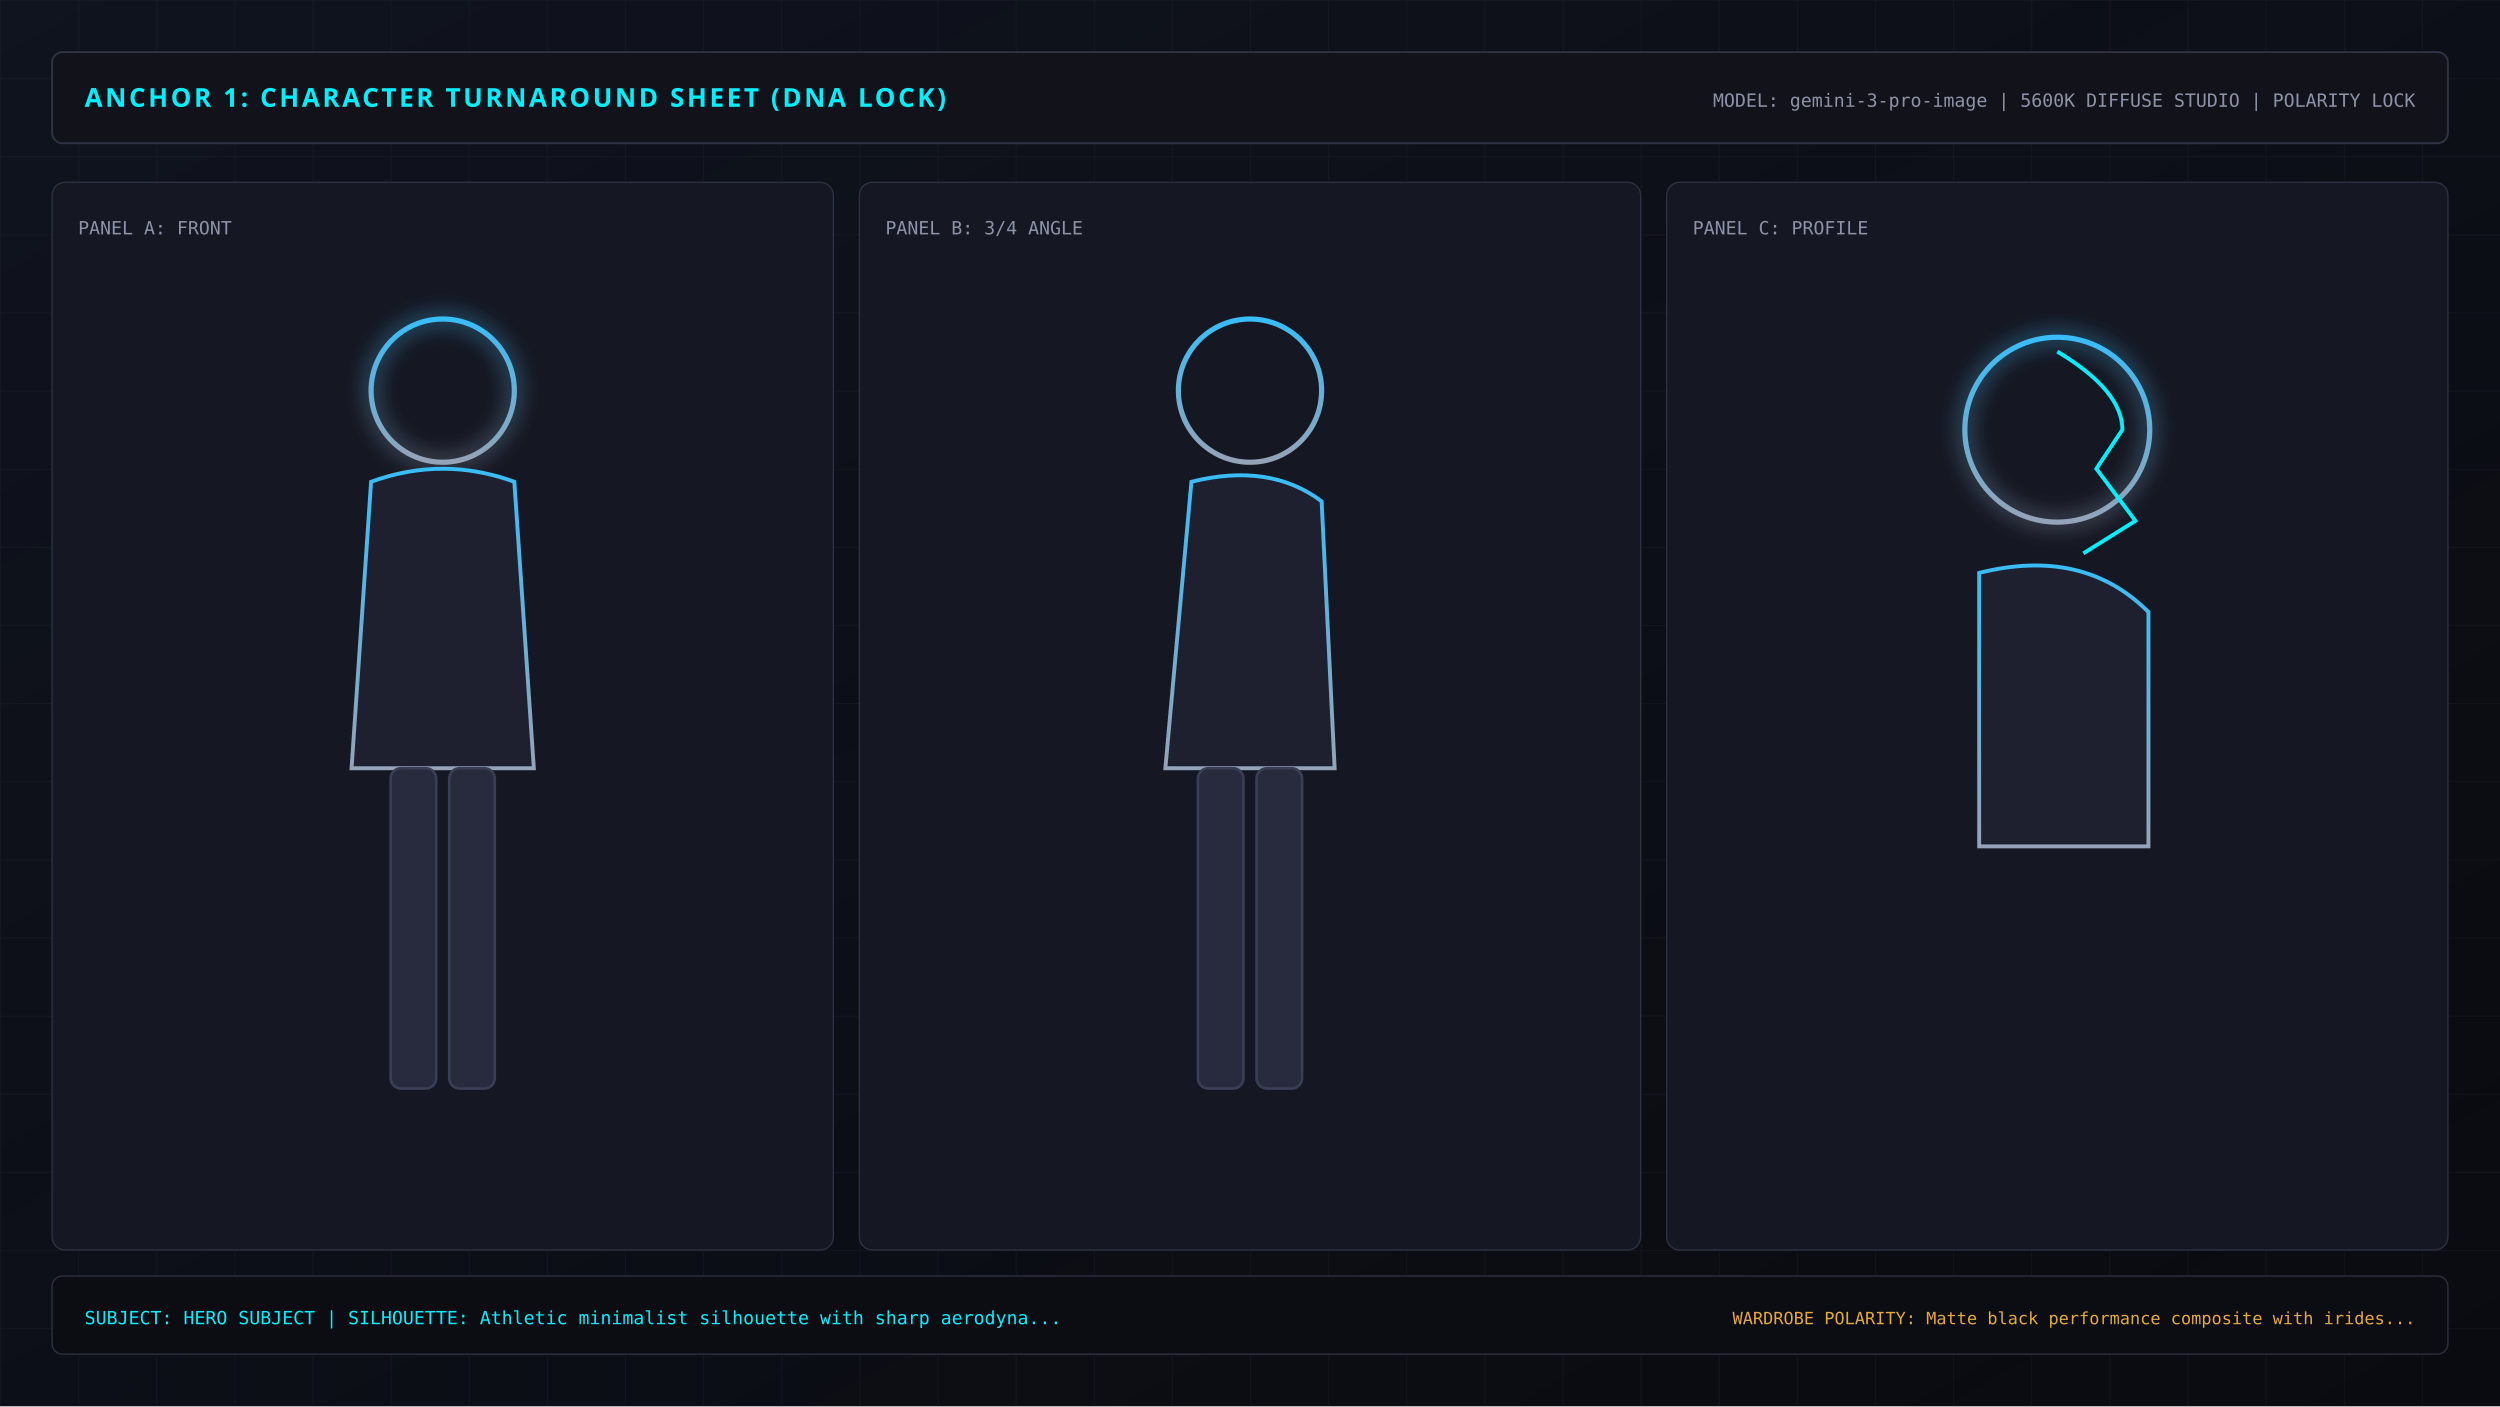
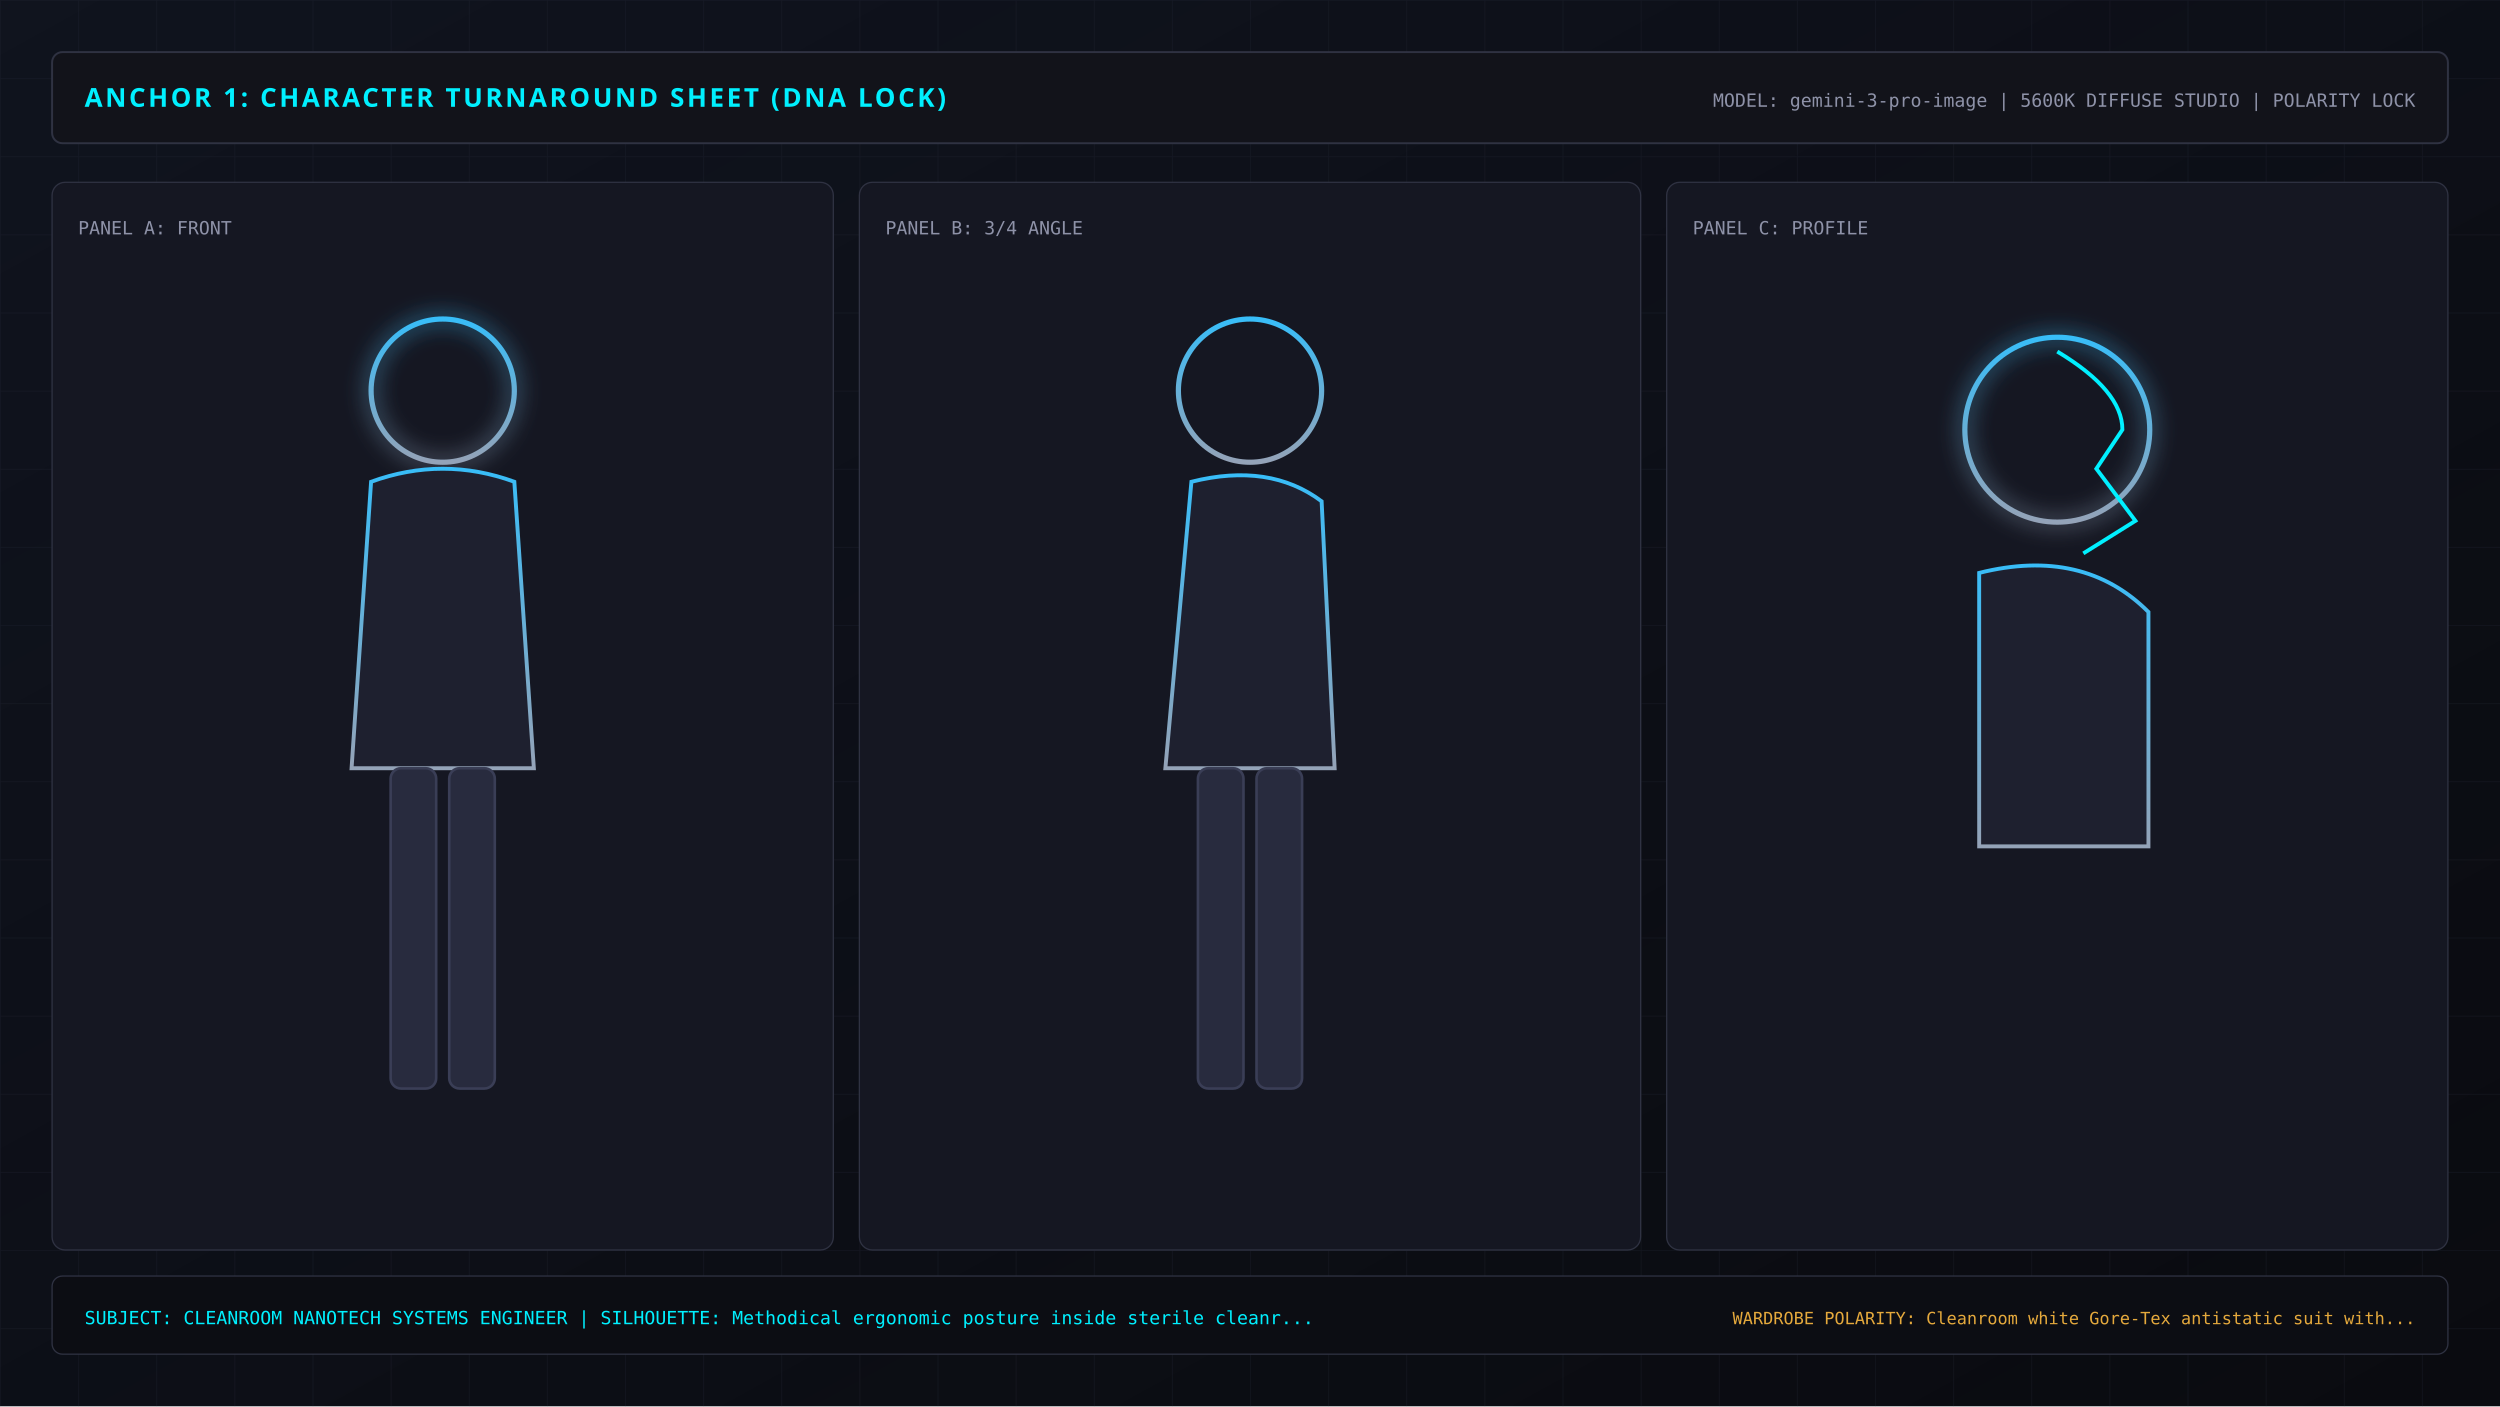
<svg xmlns="http://www.w3.org/2000/svg" viewBox="0 0 1920 1080" width="100%" height="100%">
  <defs>
    <linearGradient id="bgGrad" x1="0%" y1="0%" x2="100%" y2="100%">
      <stop offset="0%" stop-color="#030712" stop-opacity="0.95" />
      <stop offset="100%" stop-color="#0A0B10" stop-opacity="1.0" />
    </linearGradient>
    <linearGradient id="heroAccent" x1="0%" y1="0%" x2="0%" y2="100%">
      <stop offset="0%" stop-color="#38BDF8" />
      <stop offset="100%" stop-color="#94A3B8" />
    </linearGradient>
    <filter id="glow" x="-20%" y="-20%" width="140%" height="140%">
      <feGaussianBlur stdDeviation="8" result="blur" />
      <feComposite in="SourceGraphic" in2="blur" operator="over" />
    </filter>
  </defs>
  <rect width="1920" height="1080" fill="url(#bgGrad)" />
  <pattern id="grid" width="60" height="60" patternUnits="userSpaceOnUse">
    <path d="M 60 0 L 0 0 0 60" fill="none" stroke="#252736" stroke-width="1" stroke-opacity="0.4" />
  </pattern>
  <rect width="1920" height="1080" fill="url(#grid)" />
  <rect x="40" y="40" width="1840" height="70" rx="8" fill="#12131A" stroke="#2F3242" stroke-width="1.5" />
  <text x="65" y="82" font-family="'Space Grotesk', system-ui, sans-serif" font-size="20" font-weight="700" fill="#00F0FF" letter-spacing="2">
    ANCHOR 1: CHARACTER TURNAROUND SHEET (DNA LOCK)
  </text>
  <text x="1855" y="82" font-family="'JetBrains Mono', monospace" font-size="14" fill="#8E92A8" text-anchor="end">
    MODEL: gemini-3-pro-image | 5600K DIFFUSE STUDIO | POLARITY LOCK
  </text>
  <rect x="40" y="140" width="600" height="820" rx="10" fill="#151722" stroke="#2F3242" stroke-width="1" />
  <text x="60" y="180" font-family="'JetBrains Mono', monospace" font-size="14" fill="#8E92A8">PANEL A: FRONT</text>
  <circle cx="340" cy="300" r="55" fill="none" stroke="url(#heroAccent)" stroke-width="4" filter="url(#glow)" />
  <path d="M 285 370 Q 340 350 395 370 L 410 590 L 270 590 Z" fill="#1E202F" stroke="url(#heroAccent)" stroke-width="3" />
  <rect x="300" y="590" width="35" height="246" rx="8" fill="#282B3E" stroke="#3A3E56" stroke-width="2" />
  <rect x="345" y="590" width="35" height="246" rx="8" fill="#282B3E" stroke="#3A3E56" stroke-width="2" />
  <rect x="660" y="140" width="600" height="820" rx="10" fill="#151722" stroke="#2F3242" stroke-width="1" />
  <text x="680" y="180" font-family="'JetBrains Mono', monospace" font-size="14" fill="#8E92A8">PANEL B: 3/4 ANGLE</text>
  <circle cx="960" cy="300" r="55" fill="none" stroke="url(#heroAccent)" stroke-width="4" />
  <path d="M 915 370 Q 975 355 1015 385 L 1025 590 L 895 590 Z" fill="#1E202F" stroke="url(#heroAccent)" stroke-width="3" />
  <rect x="920" y="590" width="35" height="246" rx="8" fill="#282B3E" stroke="#3A3E56" stroke-width="2" />
  <rect x="965" y="590" width="35" height="246" rx="8" fill="#282B3E" stroke="#3A3E56" stroke-width="2" />
  <rect x="1280" y="140" width="600" height="820" rx="10" fill="#151722" stroke="#2F3242" stroke-width="1" />
  <text x="1300" y="180" font-family="'JetBrains Mono', monospace" font-size="14" fill="#8E92A8">PANEL C: PROFILE</text>
  <circle cx="1580" cy="330" r="71" fill="none" stroke="url(#heroAccent)" stroke-width="4" filter="url(#glow)" />
  <path d="M 1580 270 Q 1630 300 1630 330 L 1610 360 L 1640 400 L 1600 425" fill="none" stroke="#00F0FF" stroke-width="3" />
  <path d="M 1520 440 Q 1600 420 1650 470 L 1650 650 L 1520 650 Z" fill="#1E202F" stroke="url(#heroAccent)" stroke-width="3" />
  <rect x="40" y="980" width="1840" height="60" rx="8" fill="#0C0D13" stroke="#2F3242" stroke-width="1" />
  <text x="65" y="1017" font-family="'JetBrains Mono', monospace" font-size="14" fill="#00F0FF">
-     SUBJECT: HERO SUBJECT | SILHOUETTE: Athletic minimalist silhouette with sharp aerodyna...
+     SUBJECT: CLEANROOM NANOTECH SYSTEMS ENGINEER | SILHOUETTE: Methodical ergonomic posture inside sterile cleanr...
  </text>
  <text x="1855" y="1017" font-family="'JetBrains Mono', monospace" font-size="13" fill="#E5A93C" text-anchor="end">
-     WARDROBE POLARITY: Matte black performance composite with irides...
+     WARDROBE POLARITY: Cleanroom white Gore-Tex antistatic suit with...
  </text>
</svg>
